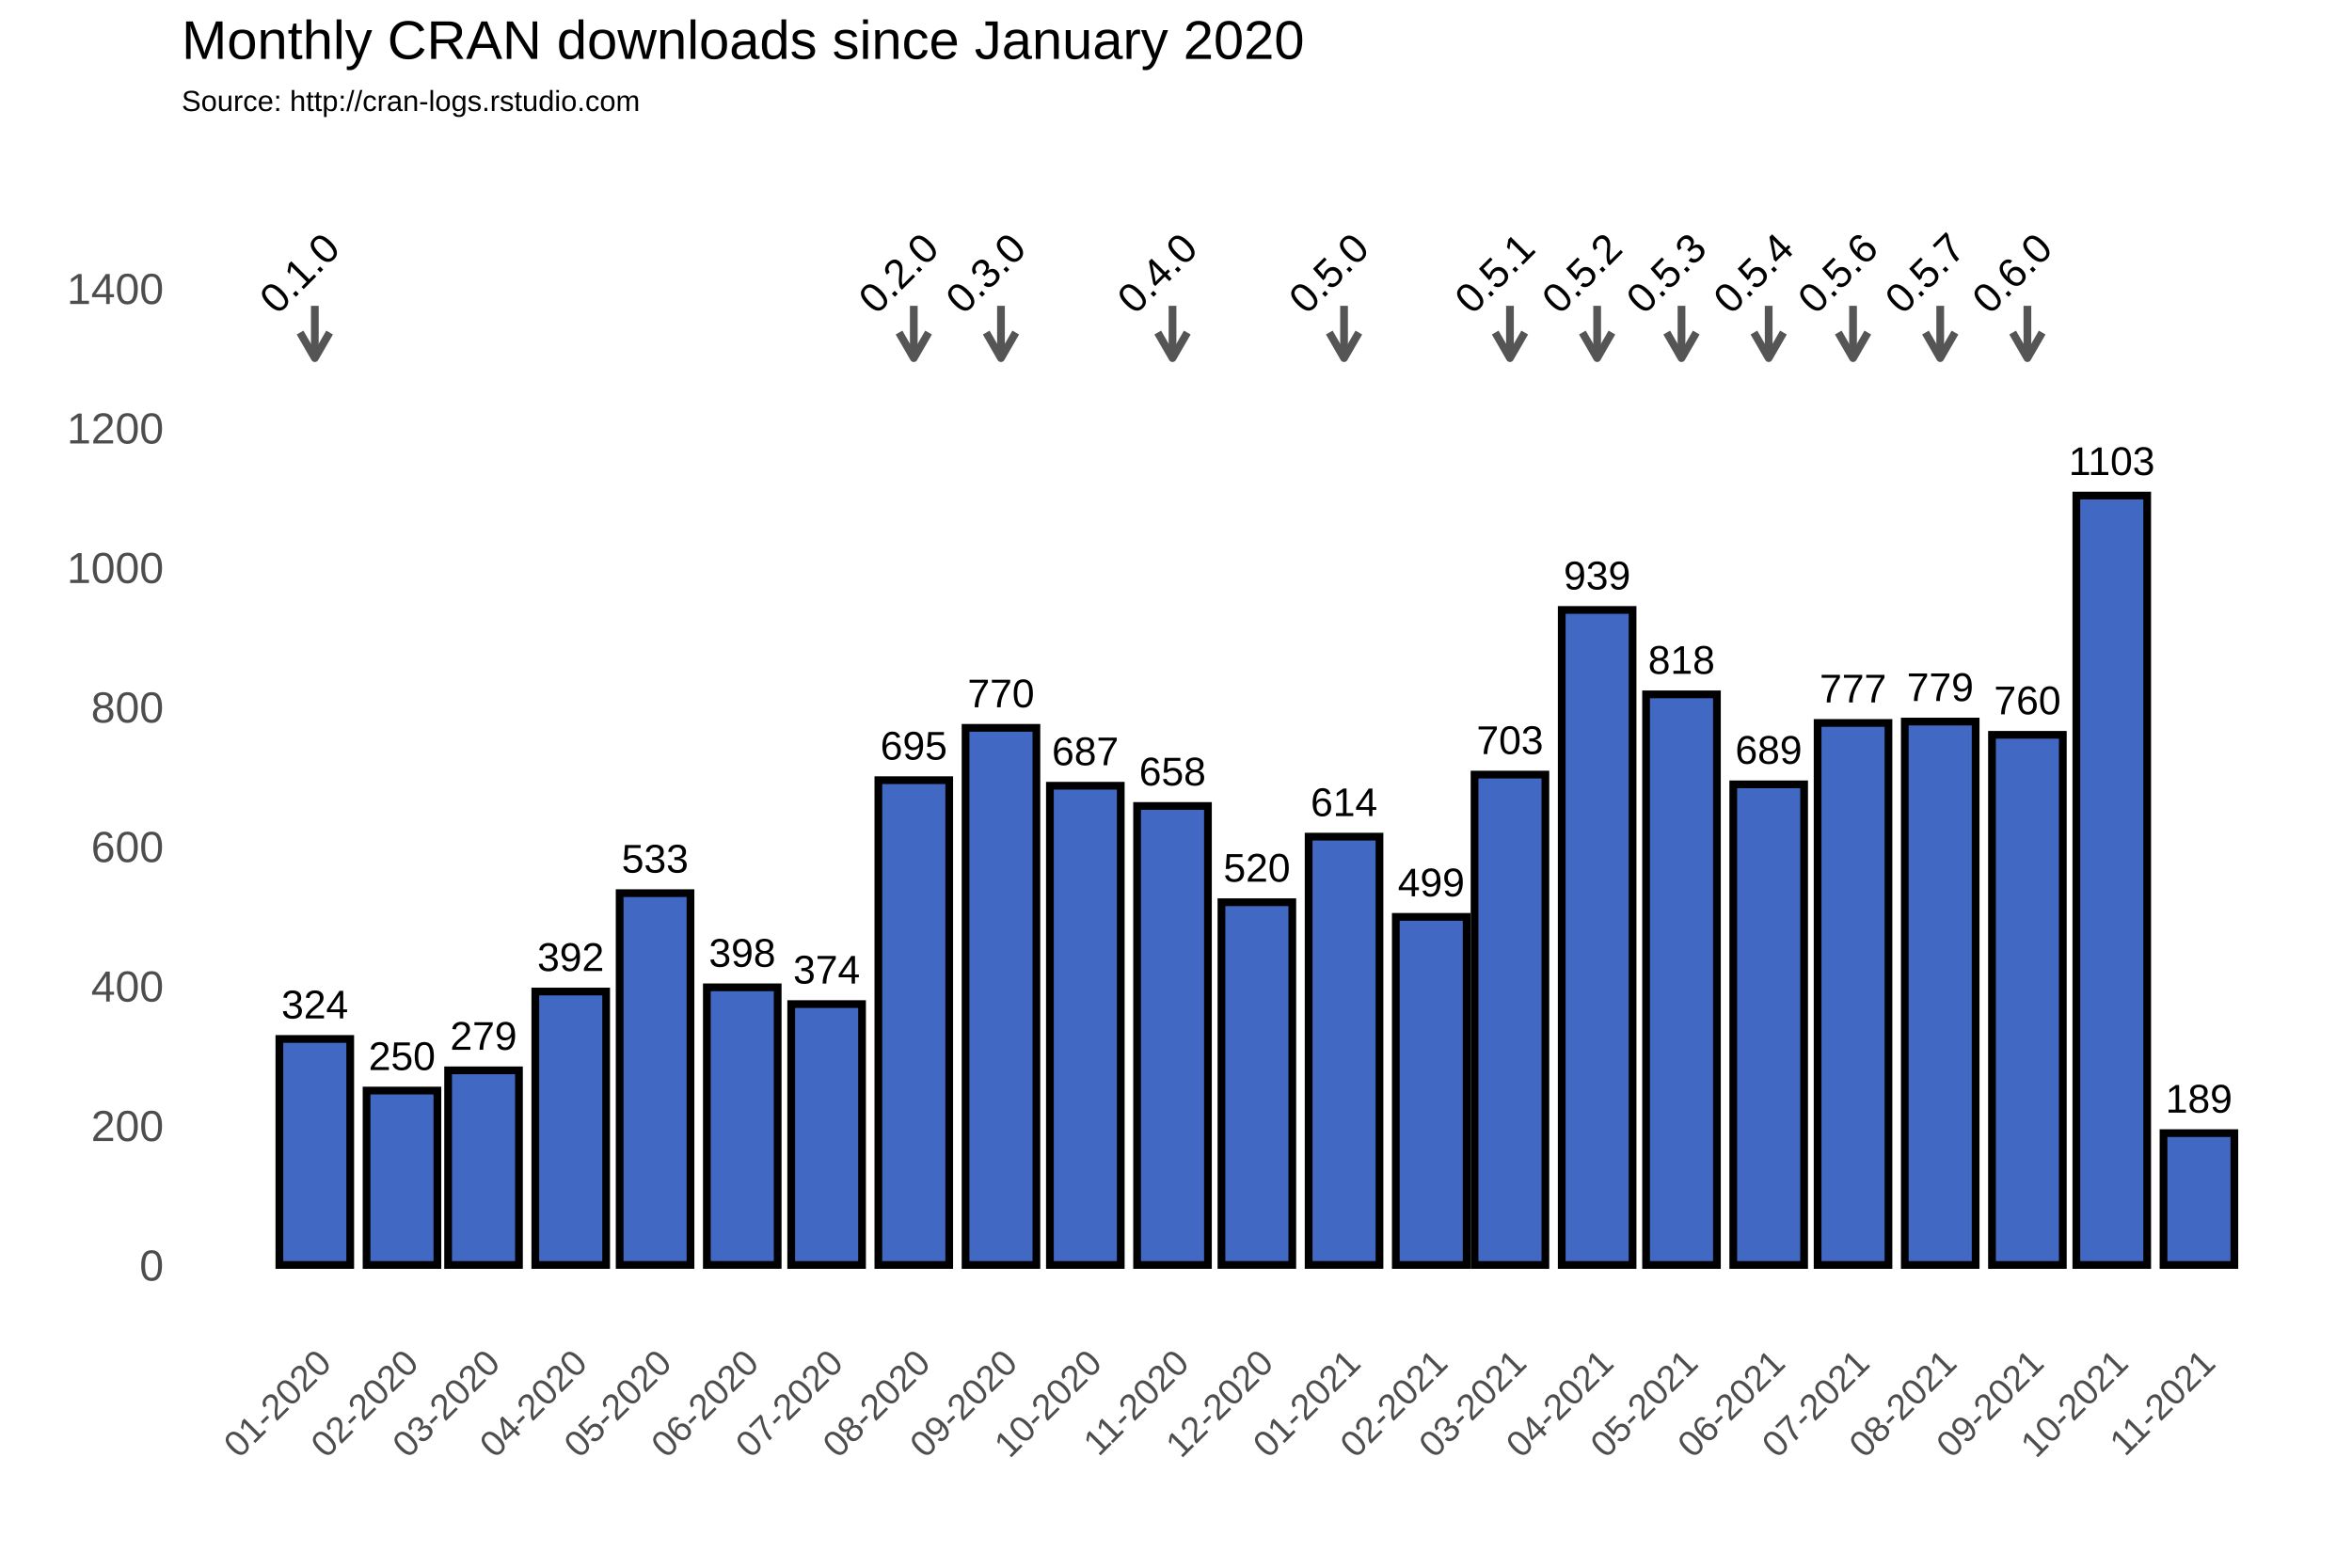
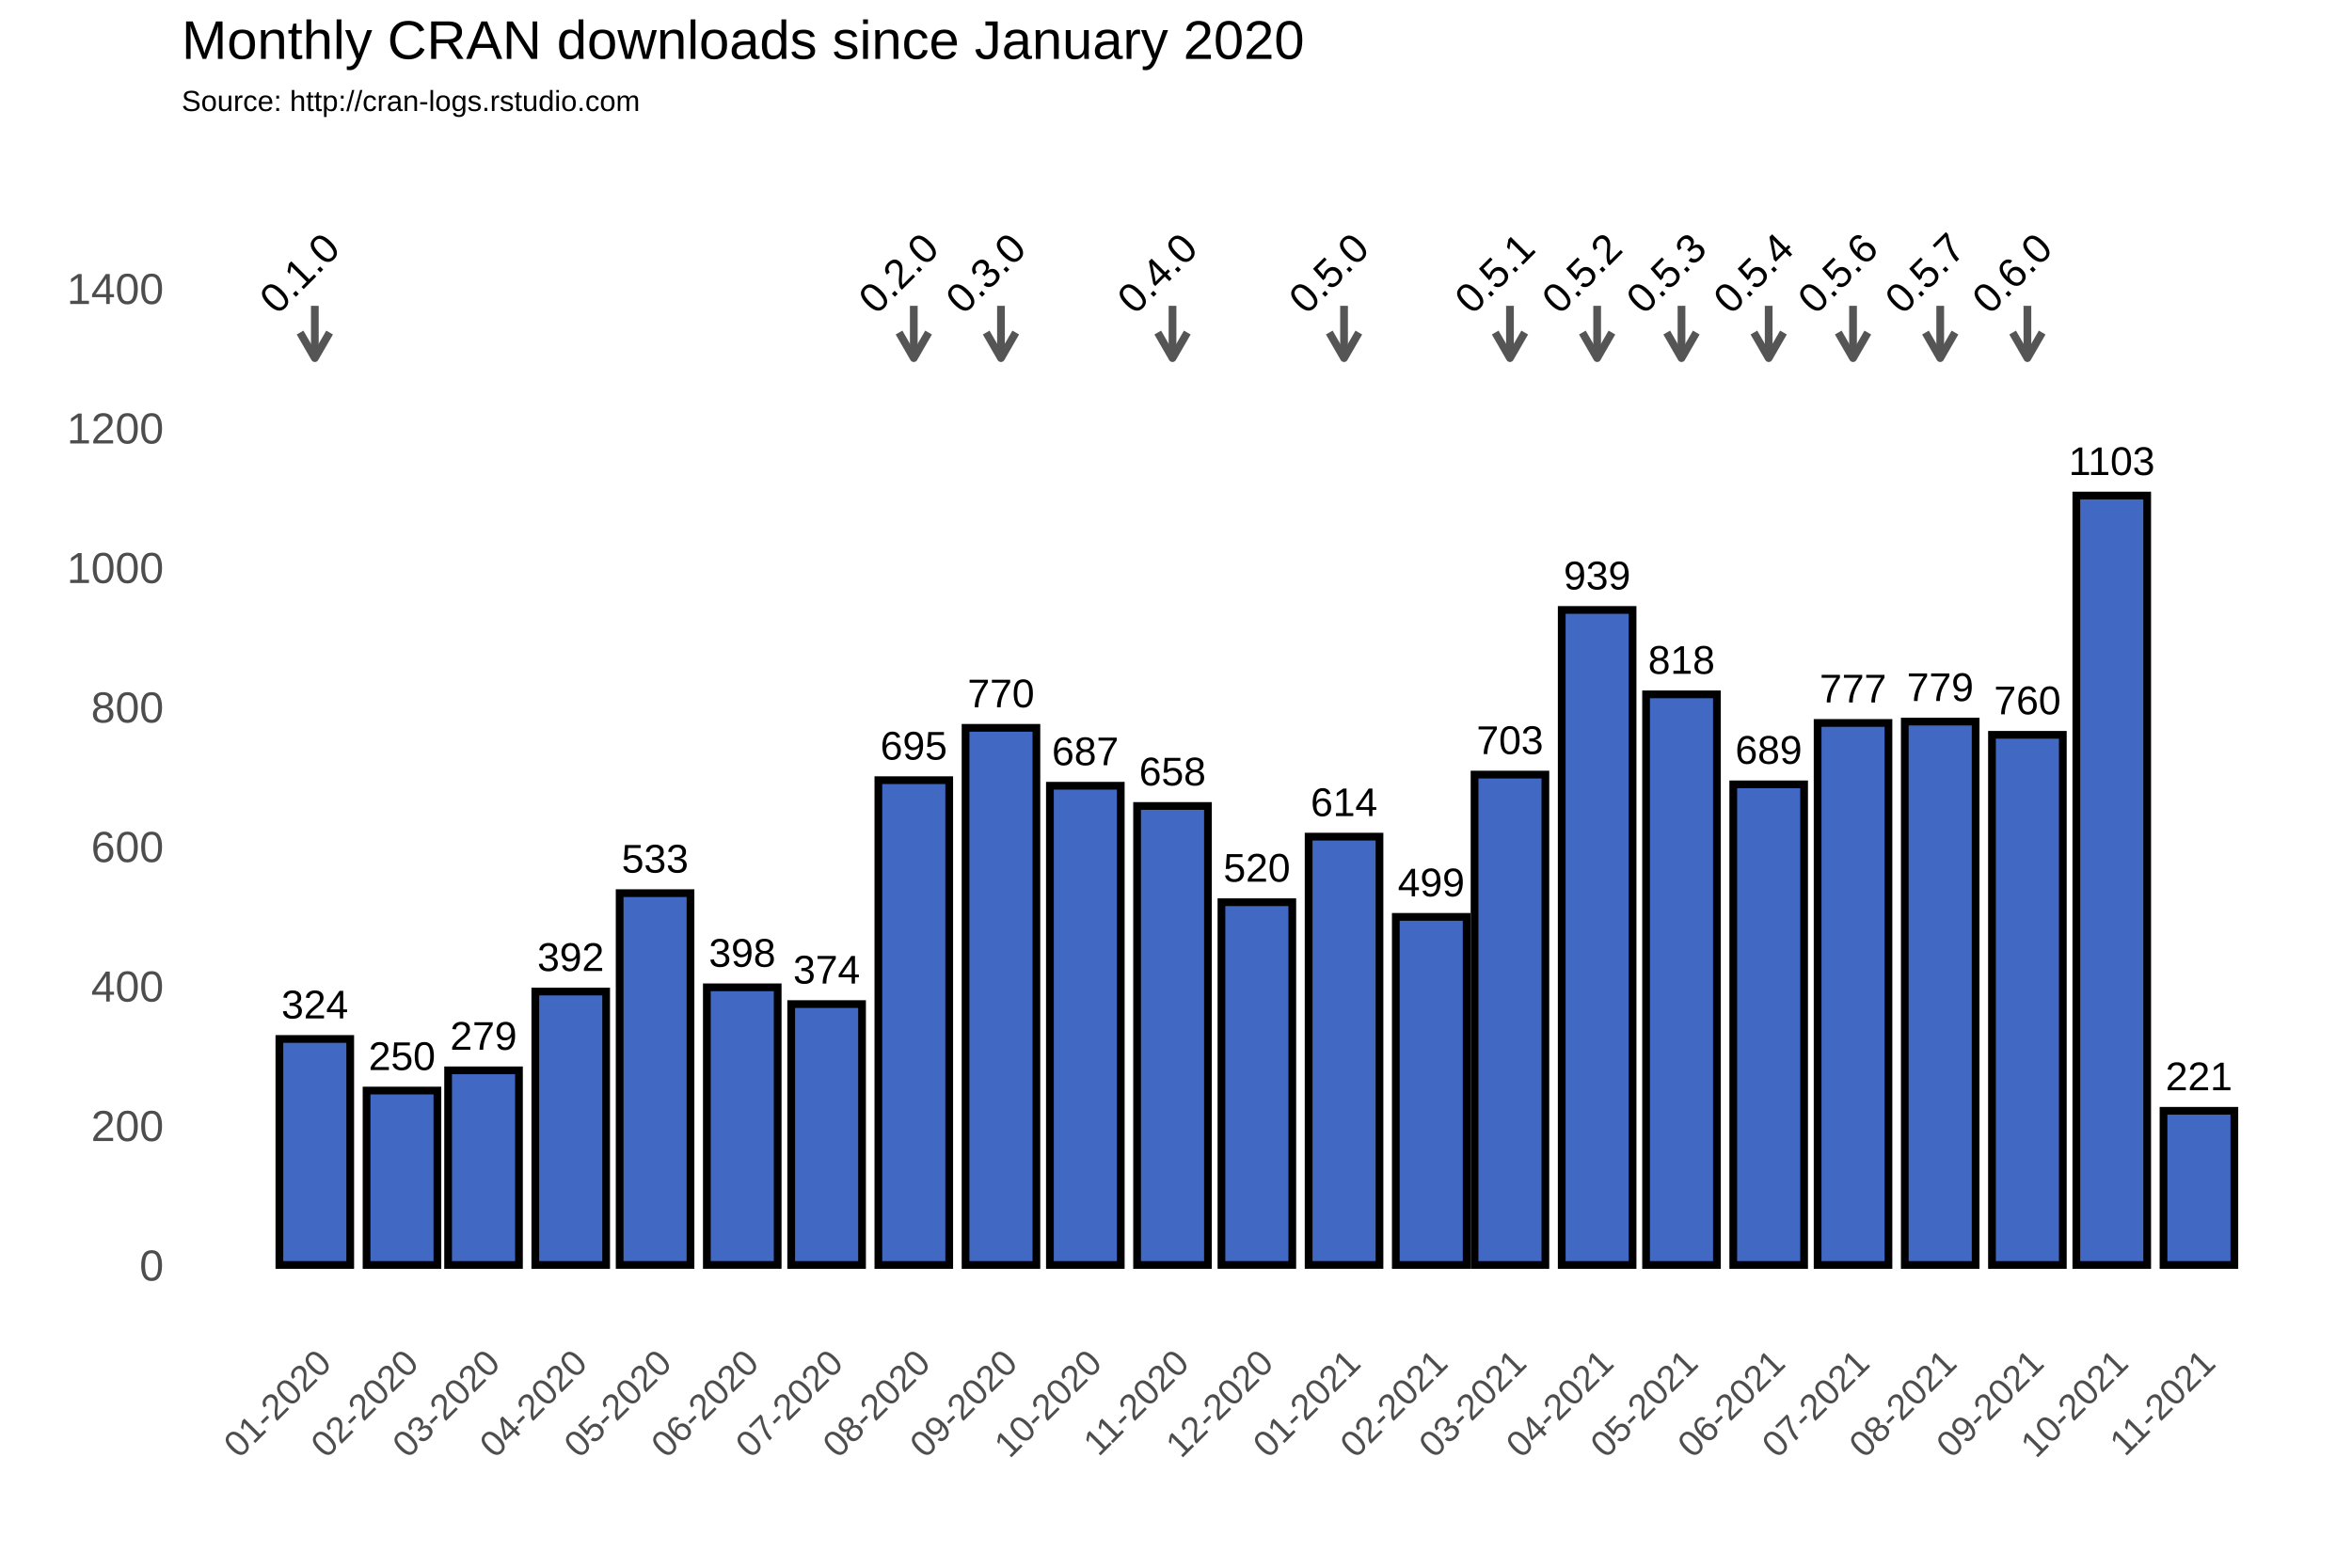
<svg xmlns="http://www.w3.org/2000/svg" class="svglite" width="648.00pt" height="432.00pt" viewBox="0 0 648.00 432.00">
  <defs>
    <style type="text/css">
    .svglite line, .svglite polyline, .svglite polygon, .svglite path, .svglite rect, .svglite circle {
      fill: none;
      stroke: #000000;
      stroke-linecap: round;
      stroke-linejoin: round;
      stroke-miterlimit: 10.00;
    }
  </style>
  </defs>
  <rect width="100%" height="100%" style="stroke: none; fill: #FFFFFF;" />
  <defs>
    <clipPath id="cpMC4wMHw2NDguMDB8MC4wMHw0MzIuMDA=">
      <rect x="0.00" y="0.00" width="648.00" height="432.00" />
    </clipPath>
  </defs>
  <g clip-path="url(#cpMC4wMHw2NDguMDB8MC4wMHw0MzIuMDA=)">
    <rect x="0.00" y="0.00" width="648.00" height="432.00" style="stroke-width: 1.07; stroke: #FFFFFF; fill: #FFFFFF;" />
  </g>
  <defs>
    <clipPath id="cpNTAuMDR8NjQyLjUyfDM3Ljc2fDM2My4zOA==">
      <rect x="50.04" y="37.76" width="592.48" height="325.62" />
    </clipPath>
  </defs>
  <g clip-path="url(#cpNTAuMDR8NjQyLjUyfDM3Ljc2fDM2My4zOA==)">
    <rect x="50.04" y="37.76" width="592.48" height="325.62" style="stroke-width: 1.07; stroke: none;" />
    <polyline points="50.04,329.36 642.52,329.36 " style="stroke-width: 0.53; stroke: #FFFFFF; stroke-linecap: butt;" />
    <polyline points="50.04,290.91 642.52,290.91 " style="stroke-width: 0.53; stroke: #FFFFFF; stroke-linecap: butt;" />
    <polyline points="50.04,252.47 642.52,252.47 " style="stroke-width: 0.53; stroke: #FFFFFF; stroke-linecap: butt;" />
    <polyline points="50.04,214.02 642.52,214.02 " style="stroke-width: 0.53; stroke: #FFFFFF; stroke-linecap: butt;" />
    <polyline points="50.04,175.58 642.52,175.58 " style="stroke-width: 0.53; stroke: #FFFFFF; stroke-linecap: butt;" />
    <polyline points="50.04,137.14 642.52,137.14 " style="stroke-width: 0.53; stroke: #FFFFFF; stroke-linecap: butt;" />
    <polyline points="50.04,98.69 642.52,98.69 " style="stroke-width: 0.53; stroke: #FFFFFF; stroke-linecap: butt;" />
    <polyline points="50.04,60.25 642.52,60.25 " style="stroke-width: 0.53; stroke: #FFFFFF; stroke-linecap: butt;" />
    <polyline points="50.04,41.03 642.52,41.03 " style="stroke-width: 0.53; stroke: #FFFFFF; stroke-linecap: butt;" />
    <polyline points="62.72,363.38 62.72,37.76 " style="stroke-width: 0.53; stroke: #FFFFFF; stroke-linecap: butt;" />
    <polyline points="74.73,363.38 74.73,37.76 " style="stroke-width: 0.53; stroke: #FFFFFF; stroke-linecap: butt;" />
    <polyline points="98.75,363.38 98.75,37.76 " style="stroke-width: 0.53; stroke: #FFFFFF; stroke-linecap: butt;" />
    <polyline points="121.99,363.38 121.99,37.76 " style="stroke-width: 0.53; stroke: #FFFFFF; stroke-linecap: butt;" />
    <polyline points="145.23,363.38 145.23,37.76 " style="stroke-width: 0.53; stroke: #FFFFFF; stroke-linecap: butt;" />
    <polyline points="168.86,363.38 168.86,37.76 " style="stroke-width: 0.53; stroke: #FFFFFF; stroke-linecap: butt;" />
    <polyline points="192.49,363.38 192.49,37.76 " style="stroke-width: 0.53; stroke: #FFFFFF; stroke-linecap: butt;" />
    <polyline points="216.12,363.38 216.12,37.76 " style="stroke-width: 0.53; stroke: #FFFFFF; stroke-linecap: butt;" />
    <polyline points="239.75,363.38 239.75,37.76 " style="stroke-width: 0.53; stroke: #FFFFFF; stroke-linecap: butt;" />
    <polyline points="263.77,363.38 263.77,37.76 " style="stroke-width: 0.53; stroke: #FFFFFF; stroke-linecap: butt;" />
    <polyline points="287.40,363.38 287.40,37.76 " style="stroke-width: 0.53; stroke: #FFFFFF; stroke-linecap: butt;" />
    <polyline points="311.03,363.38 311.03,37.76 " style="stroke-width: 0.53; stroke: #FFFFFF; stroke-linecap: butt;" />
    <polyline points="334.66,363.38 334.66,37.76 " style="stroke-width: 0.53; stroke: #FFFFFF; stroke-linecap: butt;" />
    <polyline points="358.29,363.38 358.29,37.76 " style="stroke-width: 0.53; stroke: #FFFFFF; stroke-linecap: butt;" />
    <polyline points="382.31,363.38 382.31,37.76 " style="stroke-width: 0.53; stroke: #FFFFFF; stroke-linecap: butt;" />
    <polyline points="405.16,363.38 405.16,37.76 " style="stroke-width: 0.53; stroke: #FFFFFF; stroke-linecap: butt;" />
    <polyline points="428.02,363.38 428.02,37.76 " style="stroke-width: 0.53; stroke: #FFFFFF; stroke-linecap: butt;" />
    <polyline points="451.65,363.38 451.65,37.76 " style="stroke-width: 0.53; stroke: #FFFFFF; stroke-linecap: butt;" />
    <polyline points="475.28,363.38 475.28,37.76 " style="stroke-width: 0.53; stroke: #FFFFFF; stroke-linecap: butt;" />
    <polyline points="498.91,363.38 498.91,37.76 " style="stroke-width: 0.53; stroke: #FFFFFF; stroke-linecap: butt;" />
    <polyline points="522.54,363.38 522.54,37.76 " style="stroke-width: 0.53; stroke: #FFFFFF; stroke-linecap: butt;" />
    <polyline points="546.56,363.38 546.56,37.76 " style="stroke-width: 0.53; stroke: #FFFFFF; stroke-linecap: butt;" />
    <polyline points="570.19,363.38 570.19,37.76 " style="stroke-width: 0.53; stroke: #FFFFFF; stroke-linecap: butt;" />
    <polyline points="593.82,363.38 593.82,37.76 " style="stroke-width: 0.53; stroke: #FFFFFF; stroke-linecap: butt;" />
    <polyline points="617.84,363.38 617.84,37.76 " style="stroke-width: 0.53; stroke: #FFFFFF; stroke-linecap: butt;" />
    <polyline points="629.85,363.38 629.85,37.76 " style="stroke-width: 0.53; stroke: #FFFFFF; stroke-linecap: butt;" />
    <polyline points="50.04,348.58 642.52,348.58 " style="stroke-width: 1.07; stroke: #FFFFFF; stroke-linecap: butt;" />
    <polyline points="50.04,310.13 642.52,310.13 " style="stroke-width: 1.07; stroke: #FFFFFF; stroke-linecap: butt;" />
    <polyline points="50.04,271.69 642.52,271.69 " style="stroke-width: 1.07; stroke: #FFFFFF; stroke-linecap: butt;" />
    <polyline points="50.04,233.25 642.52,233.25 " style="stroke-width: 1.07; stroke: #FFFFFF; stroke-linecap: butt;" />
    <polyline points="50.04,194.80 642.52,194.80 " style="stroke-width: 1.07; stroke: #FFFFFF; stroke-linecap: butt;" />
    <polyline points="50.04,156.36 642.52,156.36 " style="stroke-width: 1.07; stroke: #FFFFFF; stroke-linecap: butt;" />
    <polyline points="50.04,117.91 642.52,117.91 " style="stroke-width: 1.07; stroke: #FFFFFF; stroke-linecap: butt;" />
    <polyline points="50.04,79.47 642.52,79.47 " style="stroke-width: 1.07; stroke: #FFFFFF; stroke-linecap: butt;" />
    <polyline points="86.74,363.38 86.74,37.76 " style="stroke-width: 1.07; stroke: #FFFFFF; stroke-linecap: butt;" />
    <polyline points="110.75,363.38 110.75,37.76 " style="stroke-width: 1.07; stroke: #FFFFFF; stroke-linecap: butt;" />
    <polyline points="133.22,363.38 133.22,37.76 " style="stroke-width: 1.07; stroke: #FFFFFF; stroke-linecap: butt;" />
    <polyline points="157.24,363.38 157.24,37.76 " style="stroke-width: 1.07; stroke: #FFFFFF; stroke-linecap: butt;" />
    <polyline points="180.48,363.38 180.48,37.76 " style="stroke-width: 1.07; stroke: #FFFFFF; stroke-linecap: butt;" />
    <polyline points="204.50,363.38 204.50,37.76 " style="stroke-width: 1.07; stroke: #FFFFFF; stroke-linecap: butt;" />
    <polyline points="227.74,363.38 227.74,37.76 " style="stroke-width: 1.07; stroke: #FFFFFF; stroke-linecap: butt;" />
    <polyline points="251.76,363.38 251.76,37.76 " style="stroke-width: 1.07; stroke: #FFFFFF; stroke-linecap: butt;" />
    <polyline points="275.78,363.38 275.78,37.76 " style="stroke-width: 1.07; stroke: #FFFFFF; stroke-linecap: butt;" />
    <polyline points="299.02,363.38 299.02,37.76 " style="stroke-width: 1.07; stroke: #FFFFFF; stroke-linecap: butt;" />
    <polyline points="323.04,363.38 323.04,37.76 " style="stroke-width: 1.07; stroke: #FFFFFF; stroke-linecap: butt;" />
    <polyline points="346.28,363.38 346.28,37.76 " style="stroke-width: 1.07; stroke: #FFFFFF; stroke-linecap: butt;" />
    <polyline points="370.30,363.38 370.30,37.76 " style="stroke-width: 1.07; stroke: #FFFFFF; stroke-linecap: butt;" />
    <polyline points="394.32,363.38 394.32,37.76 " style="stroke-width: 1.07; stroke: #FFFFFF; stroke-linecap: butt;" />
    <polyline points="416.01,363.38 416.01,37.76 " style="stroke-width: 1.07; stroke: #FFFFFF; stroke-linecap: butt;" />
    <polyline points="440.03,363.38 440.03,37.76 " style="stroke-width: 1.07; stroke: #FFFFFF; stroke-linecap: butt;" />
    <polyline points="463.27,363.38 463.27,37.76 " style="stroke-width: 1.07; stroke: #FFFFFF; stroke-linecap: butt;" />
    <polyline points="487.29,363.38 487.29,37.76 " style="stroke-width: 1.07; stroke: #FFFFFF; stroke-linecap: butt;" />
    <polyline points="510.53,363.38 510.53,37.76 " style="stroke-width: 1.07; stroke: #FFFFFF; stroke-linecap: butt;" />
    <polyline points="534.55,363.38 534.55,37.76 " style="stroke-width: 1.07; stroke: #FFFFFF; stroke-linecap: butt;" />
    <polyline points="558.57,363.38 558.57,37.76 " style="stroke-width: 1.07; stroke: #FFFFFF; stroke-linecap: butt;" />
    <polyline points="581.81,363.38 581.81,37.76 " style="stroke-width: 1.07; stroke: #FFFFFF; stroke-linecap: butt;" />
    <polyline points="605.83,363.38 605.83,37.76 " style="stroke-width: 1.07; stroke: #FFFFFF; stroke-linecap: butt;" />
    <rect x="76.97" y="286.30" width="19.52" height="62.28" style="stroke-width: 2.13; stroke-linecap: square; stroke-linejoin: miter; fill: #4168C3;" />
    <rect x="100.99" y="300.52" width="19.52" height="48.06" style="stroke-width: 2.13; stroke-linecap: square; stroke-linejoin: miter; fill: #4168C3;" />
    <rect x="123.46" y="294.95" width="19.52" height="53.63" style="stroke-width: 2.13; stroke-linecap: square; stroke-linejoin: miter; fill: #4168C3;" />
    <rect x="147.48" y="273.23" width="19.52" height="75.35" style="stroke-width: 2.13; stroke-linecap: square; stroke-linejoin: miter; fill: #4168C3;" />
    <rect x="170.72" y="246.12" width="19.52" height="102.45" style="stroke-width: 2.13; stroke-linecap: square; stroke-linejoin: miter; fill: #4168C3;" />
    <rect x="194.74" y="272.07" width="19.52" height="76.50" style="stroke-width: 2.13; stroke-linecap: square; stroke-linejoin: miter; fill: #4168C3;" />
    <rect x="217.98" y="276.69" width="19.52" height="71.89" style="stroke-width: 2.13; stroke-linecap: square; stroke-linejoin: miter; fill: #4168C3;" />
    <rect x="242.00" y="214.99" width="19.52" height="133.59" style="stroke-width: 2.13; stroke-linecap: square; stroke-linejoin: miter; fill: #4168C3;" />
    <rect x="266.02" y="200.57" width="19.52" height="148.01" style="stroke-width: 2.13; stroke-linecap: square; stroke-linejoin: miter; fill: #4168C3;" />
    <rect x="289.26" y="216.52" width="19.52" height="132.06" style="stroke-width: 2.13; stroke-linecap: square; stroke-linejoin: miter; fill: #4168C3;" />
    <rect x="313.28" y="222.10" width="19.52" height="126.48" style="stroke-width: 2.13; stroke-linecap: square; stroke-linejoin: miter; fill: #4168C3;" />
    <rect x="336.52" y="248.62" width="19.52" height="99.95" style="stroke-width: 2.13; stroke-linecap: square; stroke-linejoin: miter; fill: #4168C3;" />
    <rect x="360.54" y="230.55" width="19.52" height="118.02" style="stroke-width: 2.13; stroke-linecap: square; stroke-linejoin: miter; fill: #4168C3;" />
    <rect x="384.56" y="252.66" width="19.52" height="95.92" style="stroke-width: 2.13; stroke-linecap: square; stroke-linejoin: miter; fill: #4168C3;" />
    <rect x="406.25" y="213.45" width="19.52" height="135.13" style="stroke-width: 2.13; stroke-linecap: square; stroke-linejoin: miter; fill: #4168C3;" />
    <rect x="430.27" y="168.08" width="19.52" height="180.50" style="stroke-width: 2.13; stroke-linecap: square; stroke-linejoin: miter; fill: #4168C3;" />
    <rect x="453.51" y="191.34" width="19.52" height="157.24" style="stroke-width: 2.13; stroke-linecap: square; stroke-linejoin: miter; fill: #4168C3;" />
    <rect x="477.53" y="216.14" width="19.52" height="132.44" style="stroke-width: 2.13; stroke-linecap: square; stroke-linejoin: miter; fill: #4168C3;" />
    <rect x="500.77" y="199.22" width="19.52" height="149.36" style="stroke-width: 2.13; stroke-linecap: square; stroke-linejoin: miter; fill: #4168C3;" />
    <rect x="524.79" y="198.84" width="19.52" height="149.74" style="stroke-width: 2.13; stroke-linecap: square; stroke-linejoin: miter; fill: #4168C3;" />
    <rect x="548.81" y="202.49" width="19.52" height="146.09" style="stroke-width: 2.13; stroke-linecap: square; stroke-linejoin: miter; fill: #4168C3;" />
    <rect x="572.05" y="136.56" width="19.52" height="212.02" style="stroke-width: 2.13; stroke-linecap: square; stroke-linejoin: miter; fill: #4168C3;" />
-     <rect x="596.07" y="312.25" width="19.52" height="36.33" style="stroke-width: 2.13; stroke-linecap: square; stroke-linejoin: miter; fill: #4168C3;" />
+     <rect x="596.07" y="306.10" width="19.52" height="42.48" style="stroke-width: 2.13; stroke-linecap: square; stroke-linejoin: miter; fill: #4168C3;" />
    <text x="86.74" y="280.64" text-anchor="middle" style="font-size: 11.04px; font-family: Arial;" textLength="18.40px" lengthAdjust="spacingAndGlyphs">324</text>
    <text x="110.75" y="294.86" text-anchor="middle" style="font-size: 11.04px; font-family: Arial;" textLength="18.40px" lengthAdjust="spacingAndGlyphs">250</text>
    <text x="133.22" y="289.29" text-anchor="middle" style="font-size: 11.04px; font-family: Arial;" textLength="18.40px" lengthAdjust="spacingAndGlyphs">279</text>
    <text x="157.24" y="267.57" text-anchor="middle" style="font-size: 11.04px; font-family: Arial;" textLength="18.40px" lengthAdjust="spacingAndGlyphs">392</text>
    <text x="180.48" y="240.46" text-anchor="middle" style="font-size: 11.04px; font-family: Arial;" textLength="18.40px" lengthAdjust="spacingAndGlyphs">533</text>
    <text x="204.50" y="266.41" text-anchor="middle" style="font-size: 11.04px; font-family: Arial;" textLength="18.40px" lengthAdjust="spacingAndGlyphs">398</text>
    <text x="227.74" y="271.03" text-anchor="middle" style="font-size: 11.04px; font-family: Arial;" textLength="18.40px" lengthAdjust="spacingAndGlyphs">374</text>
    <text x="251.76" y="209.32" text-anchor="middle" style="font-size: 11.04px; font-family: Arial;" textLength="18.40px" lengthAdjust="spacingAndGlyphs">695</text>
    <text x="275.78" y="194.91" text-anchor="middle" style="font-size: 11.04px; font-family: Arial;" textLength="18.40px" lengthAdjust="spacingAndGlyphs">770</text>
    <text x="299.02" y="210.86" text-anchor="middle" style="font-size: 11.04px; font-family: Arial;" textLength="18.40px" lengthAdjust="spacingAndGlyphs">687</text>
    <text x="323.04" y="216.44" text-anchor="middle" style="font-size: 11.04px; font-family: Arial;" textLength="18.40px" lengthAdjust="spacingAndGlyphs">658</text>
    <text x="346.28" y="242.96" text-anchor="middle" style="font-size: 11.04px; font-family: Arial;" textLength="18.40px" lengthAdjust="spacingAndGlyphs">520</text>
    <text x="370.30" y="224.89" text-anchor="middle" style="font-size: 11.04px; font-family: Arial;" textLength="18.40px" lengthAdjust="spacingAndGlyphs">614</text>
    <text x="394.32" y="247.00" text-anchor="middle" style="font-size: 11.04px; font-family: Arial;" textLength="18.40px" lengthAdjust="spacingAndGlyphs">499</text>
    <text x="416.01" y="207.79" text-anchor="middle" style="font-size: 11.04px; font-family: Arial;" textLength="18.40px" lengthAdjust="spacingAndGlyphs">703</text>
    <text x="440.03" y="162.42" text-anchor="middle" style="font-size: 11.04px; font-family: Arial;" textLength="18.40px" lengthAdjust="spacingAndGlyphs">939</text>
    <text x="463.27" y="185.68" text-anchor="middle" style="font-size: 11.04px; font-family: Arial;" textLength="18.40px" lengthAdjust="spacingAndGlyphs">818</text>
    <text x="487.29" y="210.48" text-anchor="middle" style="font-size: 11.04px; font-family: Arial;" textLength="18.40px" lengthAdjust="spacingAndGlyphs">689</text>
    <text x="510.53" y="193.56" text-anchor="middle" style="font-size: 11.04px; font-family: Arial;" textLength="18.40px" lengthAdjust="spacingAndGlyphs">777</text>
    <text x="534.55" y="193.18" text-anchor="middle" style="font-size: 11.04px; font-family: Arial;" textLength="18.40px" lengthAdjust="spacingAndGlyphs">779</text>
    <text x="558.57" y="196.83" text-anchor="middle" style="font-size: 11.04px; font-family: Arial;" textLength="18.40px" lengthAdjust="spacingAndGlyphs">760</text>
    <text x="581.81" y="130.90" text-anchor="middle" style="font-size: 11.04px; font-family: Arial;" textLength="23.72px" lengthAdjust="spacingAndGlyphs">1103</text>
-     <text x="605.83" y="306.59" text-anchor="middle" style="font-size: 11.04px; font-family: Arial;" textLength="18.40px" lengthAdjust="spacingAndGlyphs">189</text>
+     <text x="605.83" y="300.44" text-anchor="middle" style="font-size: 11.04px; font-family: Arial;" textLength="18.40px" lengthAdjust="spacingAndGlyphs">221</text>
    <line x1="86.74" y1="84.27" x2="86.74" y2="98.69" style="stroke-width: 2.13; stroke: #555555; stroke-linecap: butt;" />
    <polyline points="82.67,91.64 86.74,98.69 90.81,91.64 " style="stroke-width: 2.13; stroke: #555555; stroke-linecap: butt;" />
    <line x1="251.76" y1="84.27" x2="251.76" y2="98.69" style="stroke-width: 2.13; stroke: #555555; stroke-linecap: butt;" />
    <polyline points="247.69,91.64 251.76,98.69 255.83,91.64 " style="stroke-width: 2.13; stroke: #555555; stroke-linecap: butt;" />
    <line x1="275.78" y1="84.27" x2="275.78" y2="98.69" style="stroke-width: 2.13; stroke: #555555; stroke-linecap: butt;" />
    <polyline points="271.71,91.64 275.78,98.69 279.85,91.64 " style="stroke-width: 2.13; stroke: #555555; stroke-linecap: butt;" />
    <line x1="323.04" y1="84.27" x2="323.04" y2="98.69" style="stroke-width: 2.13; stroke: #555555; stroke-linecap: butt;" />
    <polyline points="318.97,91.64 323.04,98.69 327.11,91.64 " style="stroke-width: 2.13; stroke: #555555; stroke-linecap: butt;" />
    <line x1="370.30" y1="84.27" x2="370.30" y2="98.69" style="stroke-width: 2.13; stroke: #555555; stroke-linecap: butt;" />
    <polyline points="366.23,91.64 370.30,98.69 374.37,91.64 " style="stroke-width: 2.13; stroke: #555555; stroke-linecap: butt;" />
    <line x1="416.01" y1="84.27" x2="416.01" y2="98.69" style="stroke-width: 2.13; stroke: #555555; stroke-linecap: butt;" />
    <polyline points="411.94,91.64 416.01,98.69 420.08,91.64 " style="stroke-width: 2.13; stroke: #555555; stroke-linecap: butt;" />
    <line x1="440.03" y1="84.27" x2="440.03" y2="98.69" style="stroke-width: 2.13; stroke: #555555; stroke-linecap: butt;" />
    <polyline points="435.96,91.64 440.03,98.69 444.10,91.64 " style="stroke-width: 2.13; stroke: #555555; stroke-linecap: butt;" />
    <line x1="463.27" y1="84.27" x2="463.27" y2="98.69" style="stroke-width: 2.13; stroke: #555555; stroke-linecap: butt;" />
    <polyline points="459.20,91.64 463.27,98.69 467.34,91.64 " style="stroke-width: 2.13; stroke: #555555; stroke-linecap: butt;" />
    <line x1="487.29" y1="84.27" x2="487.29" y2="98.69" style="stroke-width: 2.13; stroke: #555555; stroke-linecap: butt;" />
    <polyline points="483.22,91.64 487.29,98.69 491.36,91.64 " style="stroke-width: 2.13; stroke: #555555; stroke-linecap: butt;" />
    <line x1="510.53" y1="84.27" x2="510.53" y2="98.69" style="stroke-width: 2.13; stroke: #555555; stroke-linecap: butt;" />
    <polyline points="506.46,91.64 510.53,98.69 514.60,91.64 " style="stroke-width: 2.13; stroke: #555555; stroke-linecap: butt;" />
    <line x1="534.55" y1="84.27" x2="534.55" y2="98.69" style="stroke-width: 2.13; stroke: #555555; stroke-linecap: butt;" />
    <polyline points="530.48,91.64 534.55,98.69 538.62,91.64 " style="stroke-width: 2.13; stroke: #555555; stroke-linecap: butt;" />
    <line x1="558.57" y1="84.27" x2="558.57" y2="98.69" style="stroke-width: 2.13; stroke: #555555; stroke-linecap: butt;" />
    <polyline points="554.50,91.64 558.57,98.69 562.64,91.64 " style="stroke-width: 2.13; stroke: #555555; stroke-linecap: butt;" />
    <text transform="translate(85.30,78.03) rotate(-45)" text-anchor="middle" style="font-size: 11.38px; font-family: Arial;" textLength="25.31px" lengthAdjust="spacingAndGlyphs">0.1.0</text>
    <text transform="translate(250.32,78.03) rotate(-45)" text-anchor="middle" style="font-size: 11.38px; font-family: Arial;" textLength="25.31px" lengthAdjust="spacingAndGlyphs">0.2.0</text>
    <text transform="translate(274.34,78.03) rotate(-45)" text-anchor="middle" style="font-size: 11.38px; font-family: Arial;" textLength="25.31px" lengthAdjust="spacingAndGlyphs">0.3.0</text>
    <text transform="translate(321.60,78.03) rotate(-45)" text-anchor="middle" style="font-size: 11.38px; font-family: Arial;" textLength="25.31px" lengthAdjust="spacingAndGlyphs">0.4.0</text>
    <text transform="translate(368.86,78.03) rotate(-45)" text-anchor="middle" style="font-size: 11.38px; font-family: Arial;" textLength="25.31px" lengthAdjust="spacingAndGlyphs">0.5.0</text>
    <text transform="translate(414.57,78.03) rotate(-45)" text-anchor="middle" style="font-size: 11.38px; font-family: Arial;" textLength="25.31px" lengthAdjust="spacingAndGlyphs">0.5.1</text>
    <text transform="translate(438.59,78.03) rotate(-45)" text-anchor="middle" style="font-size: 11.38px; font-family: Arial;" textLength="25.31px" lengthAdjust="spacingAndGlyphs">0.5.2</text>
    <text transform="translate(461.83,78.03) rotate(-45)" text-anchor="middle" style="font-size: 11.38px; font-family: Arial;" textLength="25.31px" lengthAdjust="spacingAndGlyphs">0.5.3</text>
    <text transform="translate(485.85,78.03) rotate(-45)" text-anchor="middle" style="font-size: 11.38px; font-family: Arial;" textLength="25.31px" lengthAdjust="spacingAndGlyphs">0.5.4</text>
    <text transform="translate(509.09,78.03) rotate(-45)" text-anchor="middle" style="font-size: 11.38px; font-family: Arial;" textLength="25.31px" lengthAdjust="spacingAndGlyphs">0.5.6</text>
    <text transform="translate(533.11,78.03) rotate(-45)" text-anchor="middle" style="font-size: 11.38px; font-family: Arial;" textLength="25.31px" lengthAdjust="spacingAndGlyphs">0.5.7</text>
    <text transform="translate(557.13,78.03) rotate(-45)" text-anchor="middle" style="font-size: 11.38px; font-family: Arial;" textLength="25.31px" lengthAdjust="spacingAndGlyphs">0.6.0</text>
  </g>
  <g clip-path="url(#cpMC4wMHw2NDguMDB8MC4wMHw0MzIuMDA=)">
    <text x="45.11" y="352.88" text-anchor="end" style="font-size: 12.00px; fill: #4D4D4D; font-family: Arial;" textLength="6.67px" lengthAdjust="spacingAndGlyphs">0</text>
    <text x="45.11" y="314.43" text-anchor="end" style="font-size: 12.00px; fill: #4D4D4D; font-family: Arial;" textLength="20.02px" lengthAdjust="spacingAndGlyphs">200</text>
    <text x="45.11" y="275.99" text-anchor="end" style="font-size: 12.00px; fill: #4D4D4D; font-family: Arial;" textLength="20.02px" lengthAdjust="spacingAndGlyphs">400</text>
    <text x="45.11" y="237.54" text-anchor="end" style="font-size: 12.00px; fill: #4D4D4D; font-family: Arial;" textLength="20.02px" lengthAdjust="spacingAndGlyphs">600</text>
    <text x="45.11" y="199.10" text-anchor="end" style="font-size: 12.00px; fill: #4D4D4D; font-family: Arial;" textLength="20.02px" lengthAdjust="spacingAndGlyphs">800</text>
    <text x="45.11" y="160.66" text-anchor="end" style="font-size: 12.00px; fill: #4D4D4D; font-family: Arial;" textLength="26.70px" lengthAdjust="spacingAndGlyphs">1000</text>
    <text x="45.11" y="122.21" text-anchor="end" style="font-size: 12.00px; fill: #4D4D4D; font-family: Arial;" textLength="26.70px" lengthAdjust="spacingAndGlyphs">1200</text>
    <text x="45.11" y="83.77" text-anchor="end" style="font-size: 12.00px; fill: #4D4D4D; font-family: Arial;" textLength="26.70px" lengthAdjust="spacingAndGlyphs">1400</text>
    <text transform="translate(91.80,376.17) rotate(-45)" text-anchor="end" style="font-size: 10.00px; fill: #4D4D4D; font-family: Arial;" textLength="36.73px" lengthAdjust="spacingAndGlyphs">01-2020</text>
    <text transform="translate(115.82,376.17) rotate(-45)" text-anchor="end" style="font-size: 10.00px; fill: #4D4D4D; font-family: Arial;" textLength="36.73px" lengthAdjust="spacingAndGlyphs">02-2020</text>
    <text transform="translate(138.29,376.17) rotate(-45)" text-anchor="end" style="font-size: 10.00px; fill: #4D4D4D; font-family: Arial;" textLength="36.73px" lengthAdjust="spacingAndGlyphs">03-2020</text>
    <text transform="translate(162.31,376.17) rotate(-45)" text-anchor="end" style="font-size: 10.00px; fill: #4D4D4D; font-family: Arial;" textLength="36.73px" lengthAdjust="spacingAndGlyphs">04-2020</text>
    <text transform="translate(185.55,376.17) rotate(-45)" text-anchor="end" style="font-size: 10.00px; fill: #4D4D4D; font-family: Arial;" textLength="36.73px" lengthAdjust="spacingAndGlyphs">05-2020</text>
    <text transform="translate(209.57,376.17) rotate(-45)" text-anchor="end" style="font-size: 10.00px; fill: #4D4D4D; font-family: Arial;" textLength="36.73px" lengthAdjust="spacingAndGlyphs">06-2020</text>
    <text transform="translate(232.81,376.17) rotate(-45)" text-anchor="end" style="font-size: 10.00px; fill: #4D4D4D; font-family: Arial;" textLength="36.73px" lengthAdjust="spacingAndGlyphs">07-2020</text>
    <text transform="translate(256.83,376.17) rotate(-45)" text-anchor="end" style="font-size: 10.00px; fill: #4D4D4D; font-family: Arial;" textLength="36.73px" lengthAdjust="spacingAndGlyphs">08-2020</text>
    <text transform="translate(280.84,376.17) rotate(-45)" text-anchor="end" style="font-size: 10.00px; fill: #4D4D4D; font-family: Arial;" textLength="36.73px" lengthAdjust="spacingAndGlyphs">09-2020</text>
    <text transform="translate(304.09,376.17) rotate(-45)" text-anchor="end" style="font-size: 10.00px; fill: #4D4D4D; font-family: Arial;" textLength="36.73px" lengthAdjust="spacingAndGlyphs">10-2020</text>
    <text transform="translate(328.10,376.17) rotate(-45)" text-anchor="end" style="font-size: 10.00px; fill: #4D4D4D; font-family: Arial;" textLength="35.99px" lengthAdjust="spacingAndGlyphs">11-2020</text>
    <text transform="translate(351.35,376.17) rotate(-45)" text-anchor="end" style="font-size: 10.00px; fill: #4D4D4D; font-family: Arial;" textLength="36.73px" lengthAdjust="spacingAndGlyphs">12-2020</text>
    <text transform="translate(375.37,376.17) rotate(-45)" text-anchor="end" style="font-size: 10.00px; fill: #4D4D4D; font-family: Arial;" textLength="36.73px" lengthAdjust="spacingAndGlyphs">01-2021</text>
    <text transform="translate(399.38,376.17) rotate(-45)" text-anchor="end" style="font-size: 10.00px; fill: #4D4D4D; font-family: Arial;" textLength="36.73px" lengthAdjust="spacingAndGlyphs">02-2021</text>
    <text transform="translate(421.08,376.17) rotate(-45)" text-anchor="end" style="font-size: 10.00px; fill: #4D4D4D; font-family: Arial;" textLength="36.73px" lengthAdjust="spacingAndGlyphs">03-2021</text>
    <text transform="translate(445.09,376.17) rotate(-45)" text-anchor="end" style="font-size: 10.00px; fill: #4D4D4D; font-family: Arial;" textLength="36.73px" lengthAdjust="spacingAndGlyphs">04-2021</text>
    <text transform="translate(468.34,376.17) rotate(-45)" text-anchor="end" style="font-size: 10.00px; fill: #4D4D4D; font-family: Arial;" textLength="36.73px" lengthAdjust="spacingAndGlyphs">05-2021</text>
    <text transform="translate(492.35,376.17) rotate(-45)" text-anchor="end" style="font-size: 10.00px; fill: #4D4D4D; font-family: Arial;" textLength="36.73px" lengthAdjust="spacingAndGlyphs">06-2021</text>
    <text transform="translate(515.60,376.17) rotate(-45)" text-anchor="end" style="font-size: 10.00px; fill: #4D4D4D; font-family: Arial;" textLength="36.73px" lengthAdjust="spacingAndGlyphs">07-2021</text>
    <text transform="translate(539.62,376.17) rotate(-45)" text-anchor="end" style="font-size: 10.00px; fill: #4D4D4D; font-family: Arial;" textLength="36.73px" lengthAdjust="spacingAndGlyphs">08-2021</text>
    <text transform="translate(563.63,376.17) rotate(-45)" text-anchor="end" style="font-size: 10.00px; fill: #4D4D4D; font-family: Arial;" textLength="36.73px" lengthAdjust="spacingAndGlyphs">09-2021</text>
    <text transform="translate(586.88,376.17) rotate(-45)" text-anchor="end" style="font-size: 10.00px; fill: #4D4D4D; font-family: Arial;" textLength="36.73px" lengthAdjust="spacingAndGlyphs">10-2021</text>
    <text transform="translate(610.89,376.17) rotate(-45)" text-anchor="end" style="font-size: 10.00px; fill: #4D4D4D; font-family: Arial;" textLength="35.99px" lengthAdjust="spacingAndGlyphs">11-2021</text>
    <text x="50.04" y="30.59" style="font-size: 8.00px; font-family: Arial;" textLength="126.32px" lengthAdjust="spacingAndGlyphs">Source: http://cran-logs.rstudio.com</text>
    <text x="50.04" y="16.22" style="font-size: 15.00px; font-family: Arial;" textLength="309.25px" lengthAdjust="spacingAndGlyphs">Monthly CRAN downloads since January 2020</text>
  </g>
</svg>
